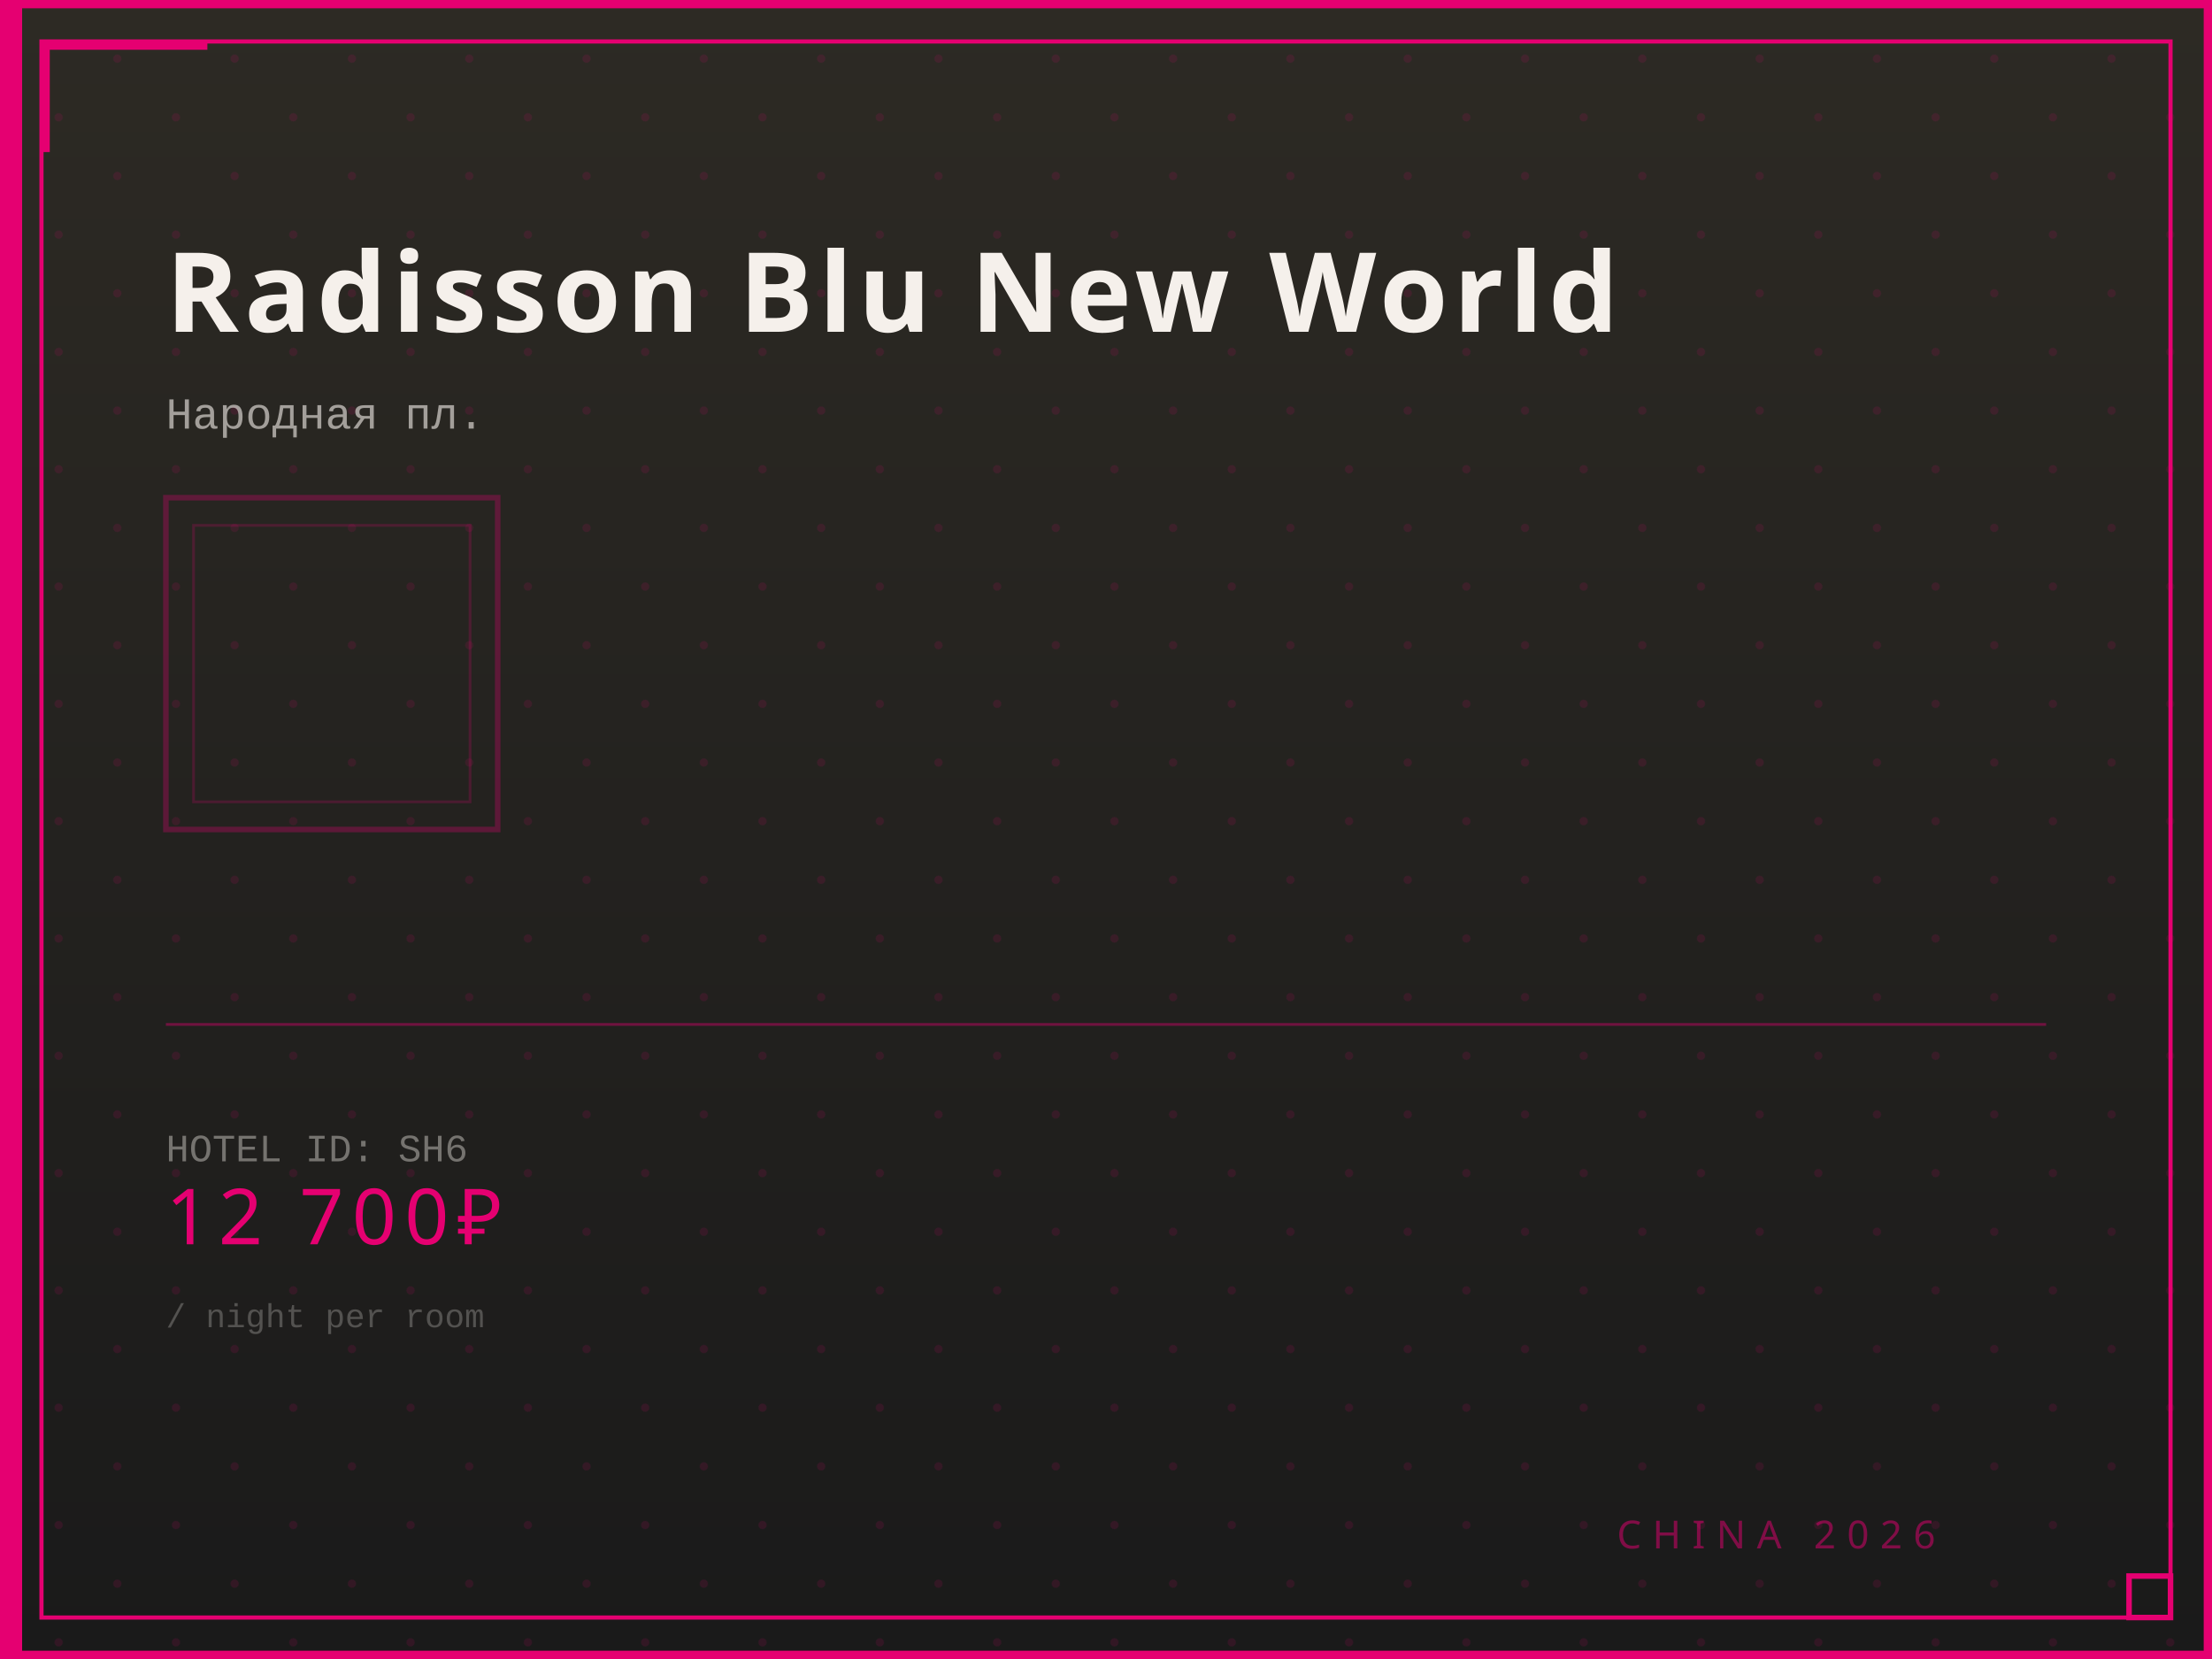
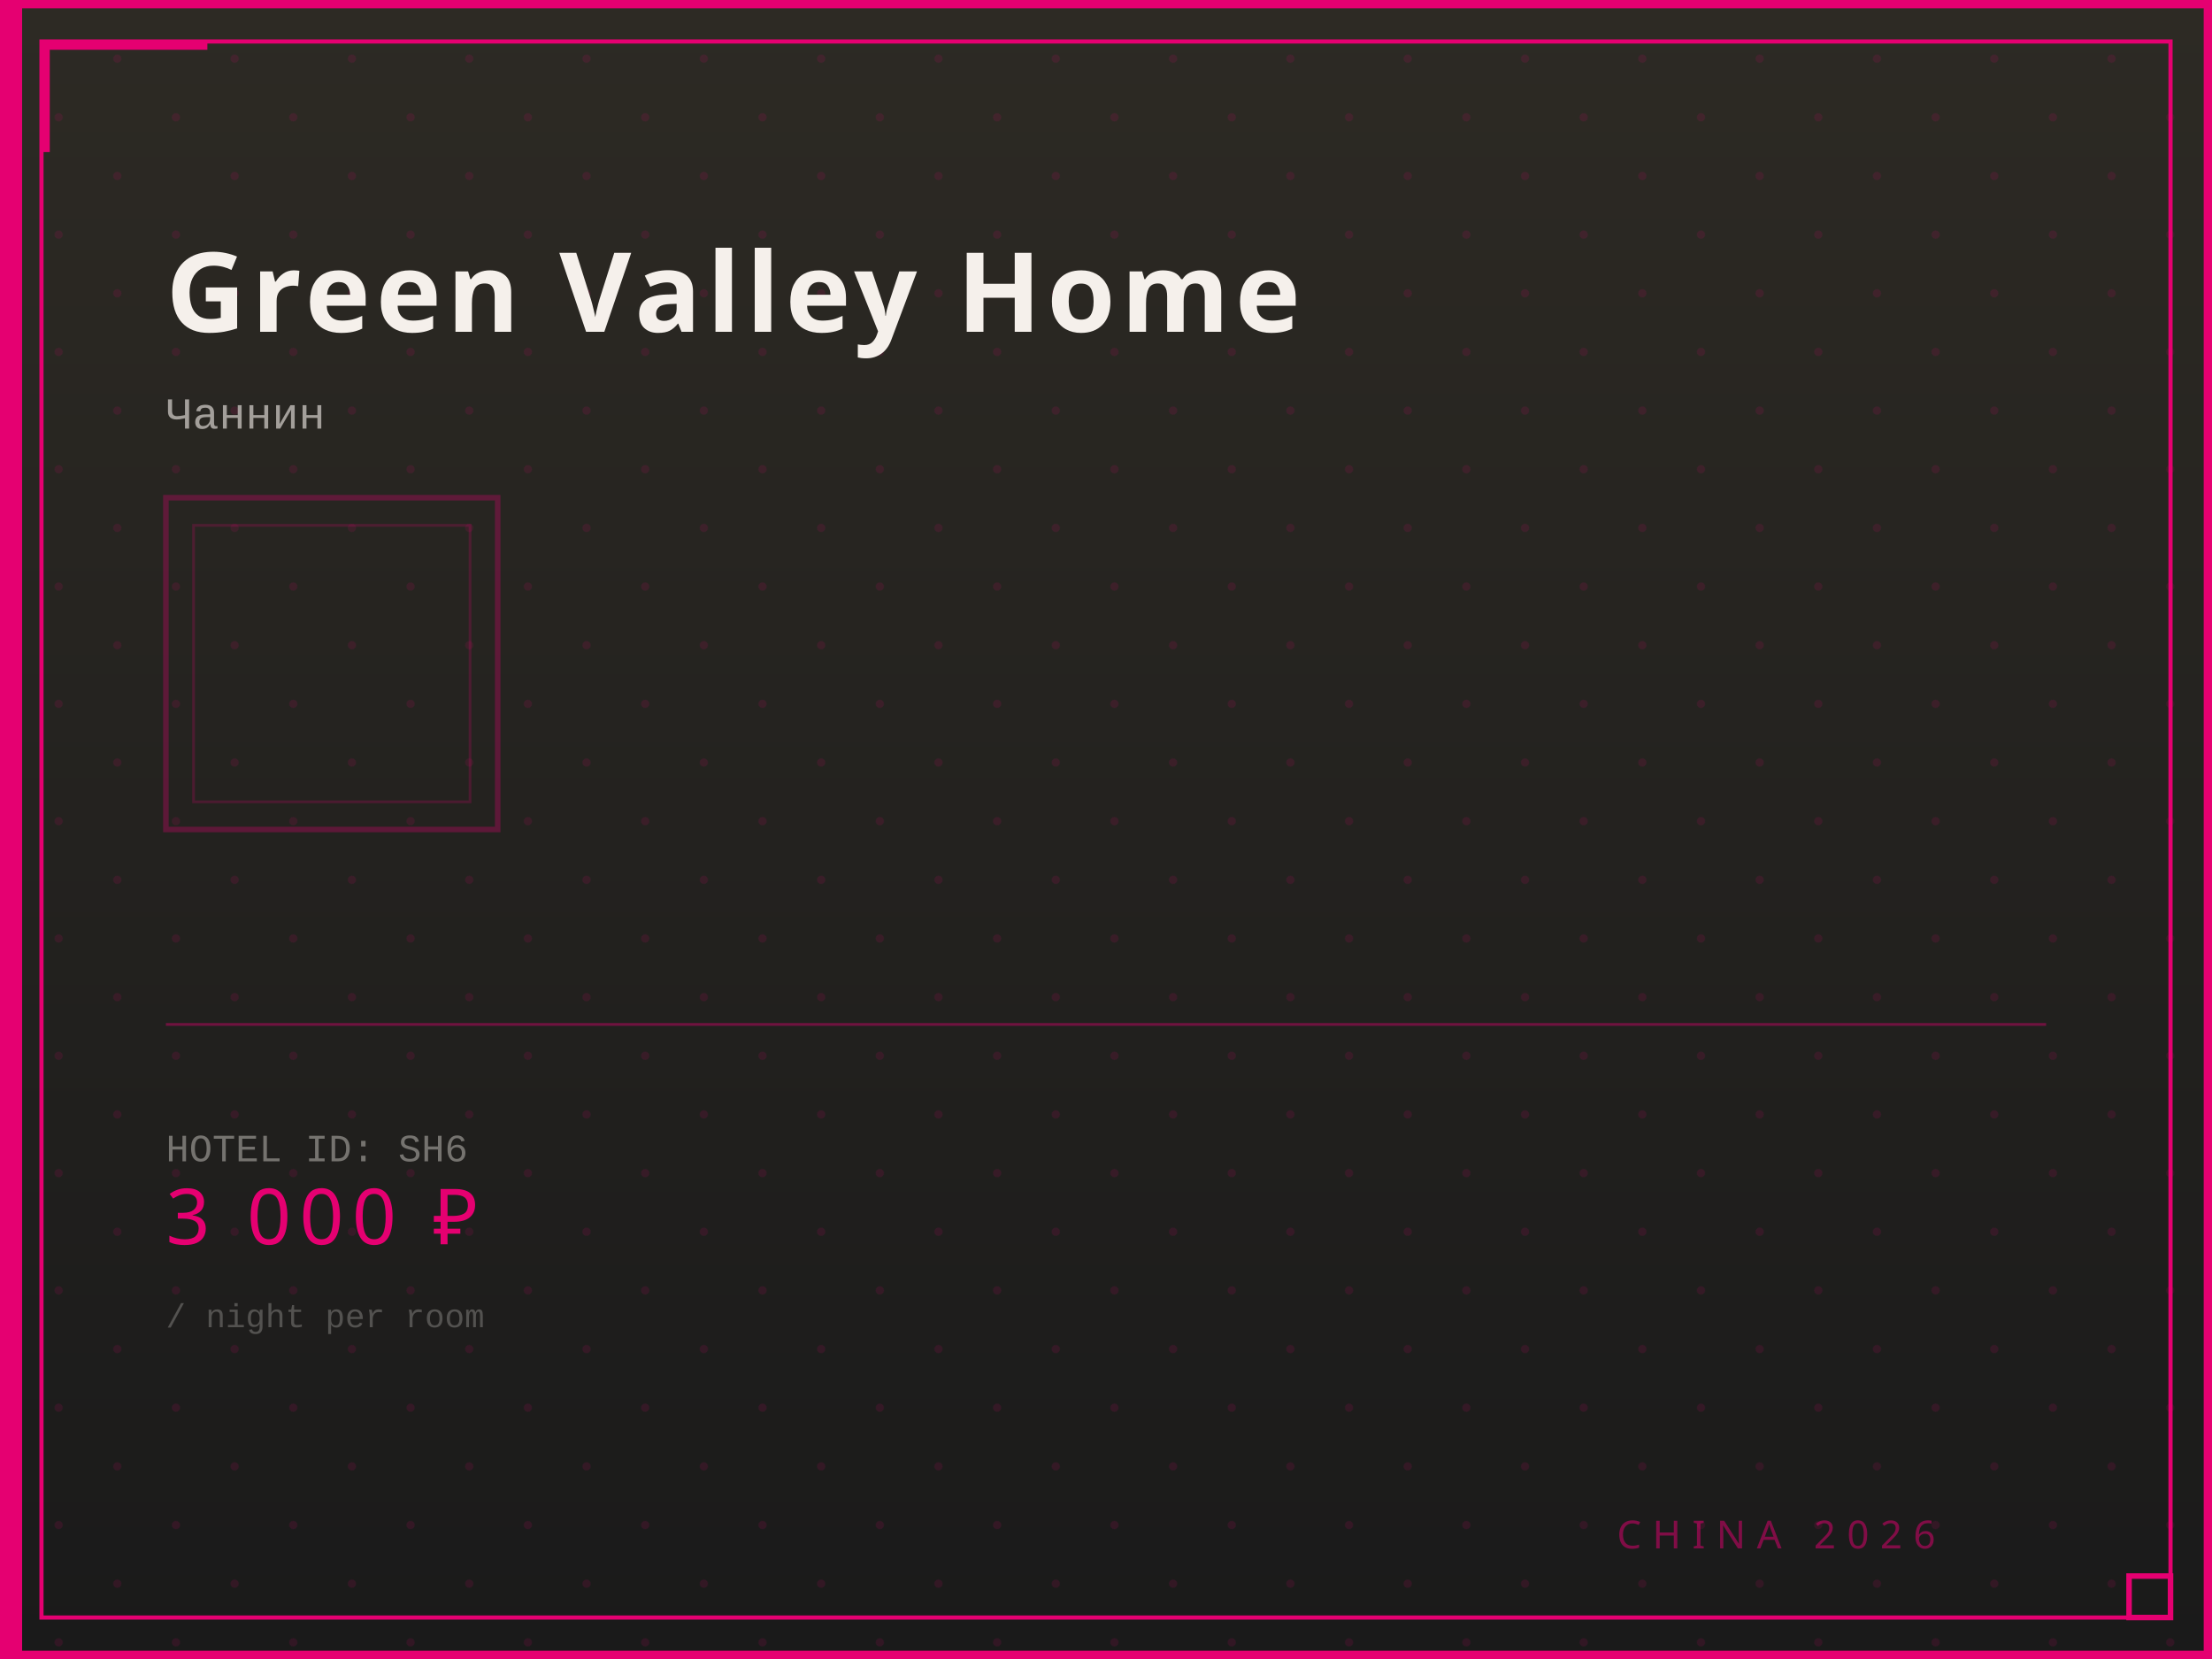
<svg xmlns="http://www.w3.org/2000/svg" width="800" height="600" viewBox="0 0 800 600">
  <defs>
    <linearGradient id="bg" x1="0%" y1="0%" x2="0%" y2="100%">
      <stop offset="0%" style="stop-color:#2D2A24" />
      <stop offset="100%" style="stop-color:#1A1A1A" />
    </linearGradient>
    <pattern id="dots" patternUnits="userSpaceOnUse" width="30" height="30" patternTransform="rotate(45)">
      <circle cx="15" cy="15" r="1.5" fill="#E50071" opacity="0.12" />
    </pattern>
  </defs>
  <rect width="800" height="600" fill="url(#bg)" />
  <rect width="800" height="600" fill="url(#dots)" />
  <rect x="0" y="0" width="800" height="600" fill="none" stroke="#E50071" stroke-width="6" />
  <rect x="15" y="15" width="770" height="570" fill="none" stroke="#E50071" stroke-width="1.5" />
  <rect x="0" y="0" width="8" height="600" fill="#E50071" />
  <rect x="15" y="15" width="60" height="3" fill="#E50071" />
  <rect x="15" y="15" width="3" height="40" fill="#E50071" />
  <rect x="60" y="180" width="120" height="120" fill="none" stroke="#E50071" stroke-width="2" opacity="0.3" />
  <rect x="70" y="190" width="100" height="100" fill="none" stroke="#E50071" stroke-width="1" opacity="0.2" />
-   <text x="60" y="120" font-family="Impact, 'Arial Black', sans-serif" font-size="40" font-weight="900" fill="#F5F0EB" letter-spacing="2">Radisson Blu New World</text>
-   <text x="60" y="155" font-family="'Courier New', monospace" font-size="16" fill="#F5F0EB" opacity="0.6">Народная пл.</text>
+   <text x="60" y="120" font-family="Impact, 'Arial Black', sans-serif" font-size="40" font-weight="900" fill="#F5F0EB" letter-spacing="2">Green Valley Home</text>
+   <text x="60" y="155" font-family="'Courier New', monospace" font-size="16" fill="#F5F0EB" opacity="0.6">Чаннин</text>
  <rect x="60" y="370" width="680" height="1" fill="#E50071" opacity="0.4" />
  <text x="60" y="420" font-family="'Courier New', monospace" font-size="14" fill="#F5F0EB" opacity="0.4">HOTEL ID: SH6</text>
-   <text x="60" y="450" font-family="Impact, 'Arial Black', sans-serif" font-size="28" fill="#E50071" letter-spacing="3">12 700₽</text>
+   <text x="60" y="450" font-family="Impact, 'Arial Black', sans-serif" font-size="28" fill="#E50071" letter-spacing="3">3 000 ₽</text>
  <text x="60" y="480" font-family="'Courier New', monospace" font-size="12" fill="#F5F0EB" opacity="0.25">/ night per room</text>
  <text x="700" y="560" font-family="Impact, 'Arial Black', sans-serif" font-size="14" fill="#E50071" letter-spacing="4" opacity="0.5" text-anchor="end">CHINA 2026</text>
  <rect x="770" y="570" width="15" height="15" fill="none" stroke="#E50071" stroke-width="2" />
</svg>
